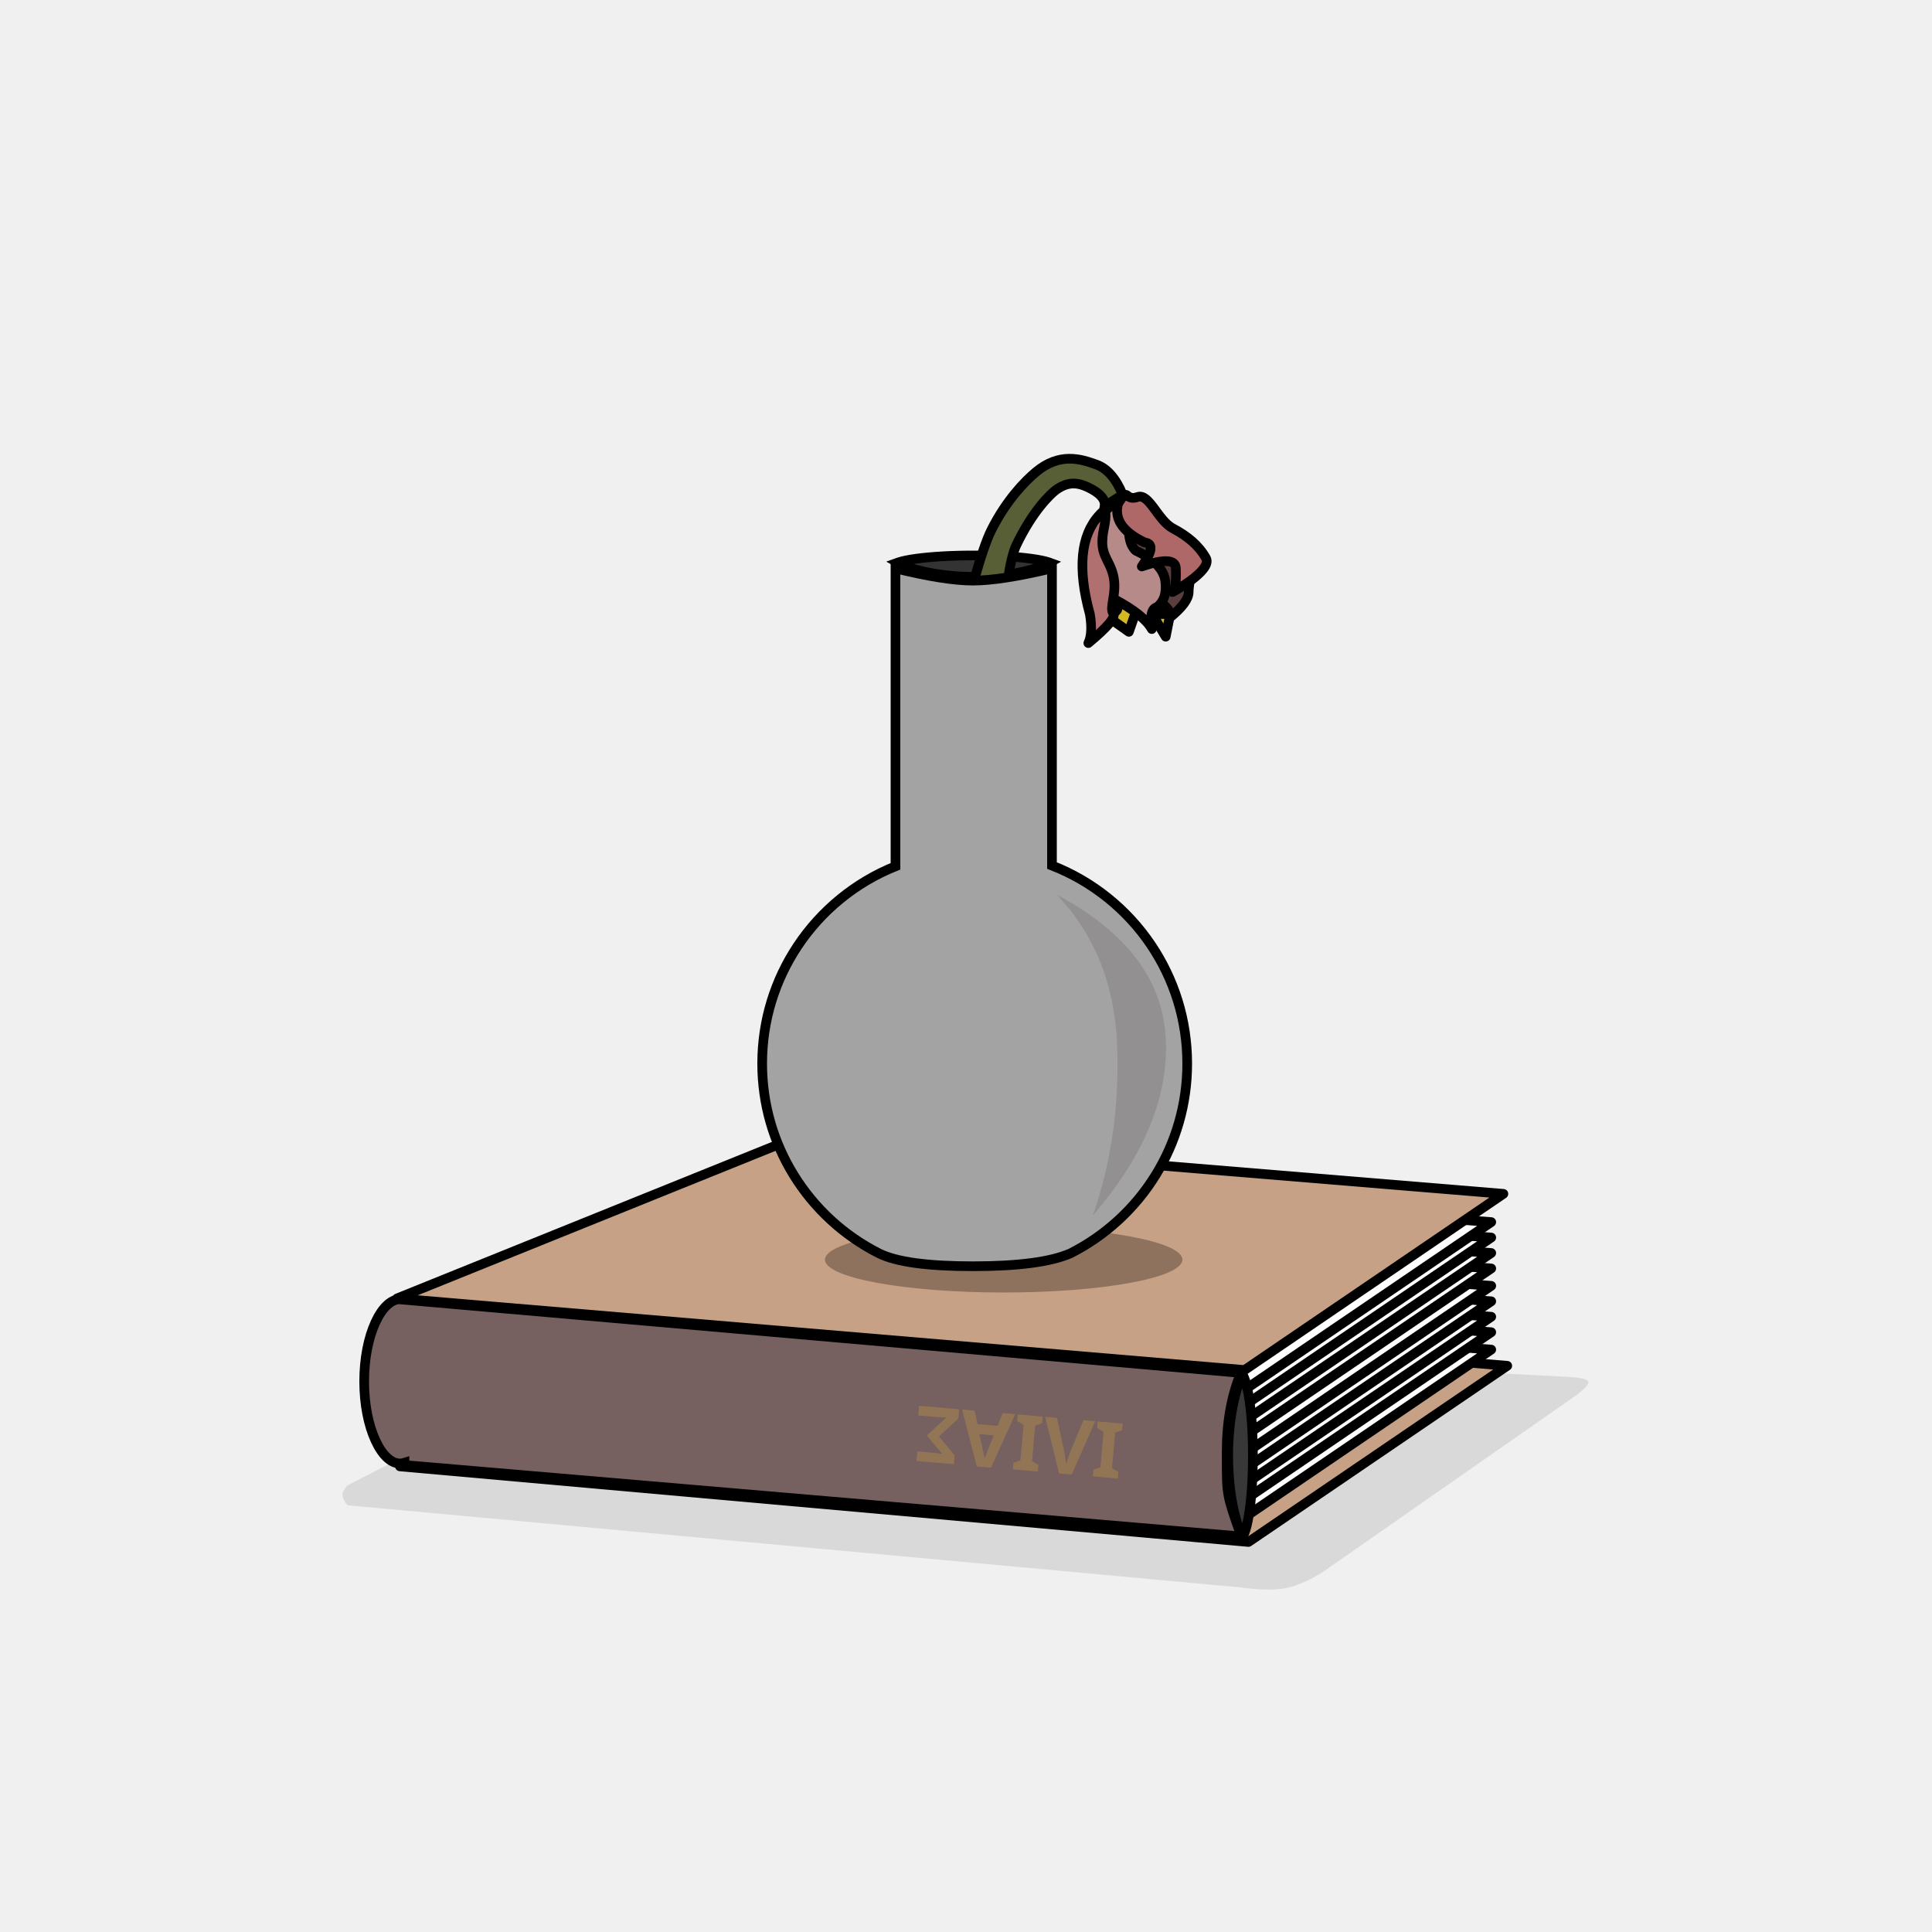
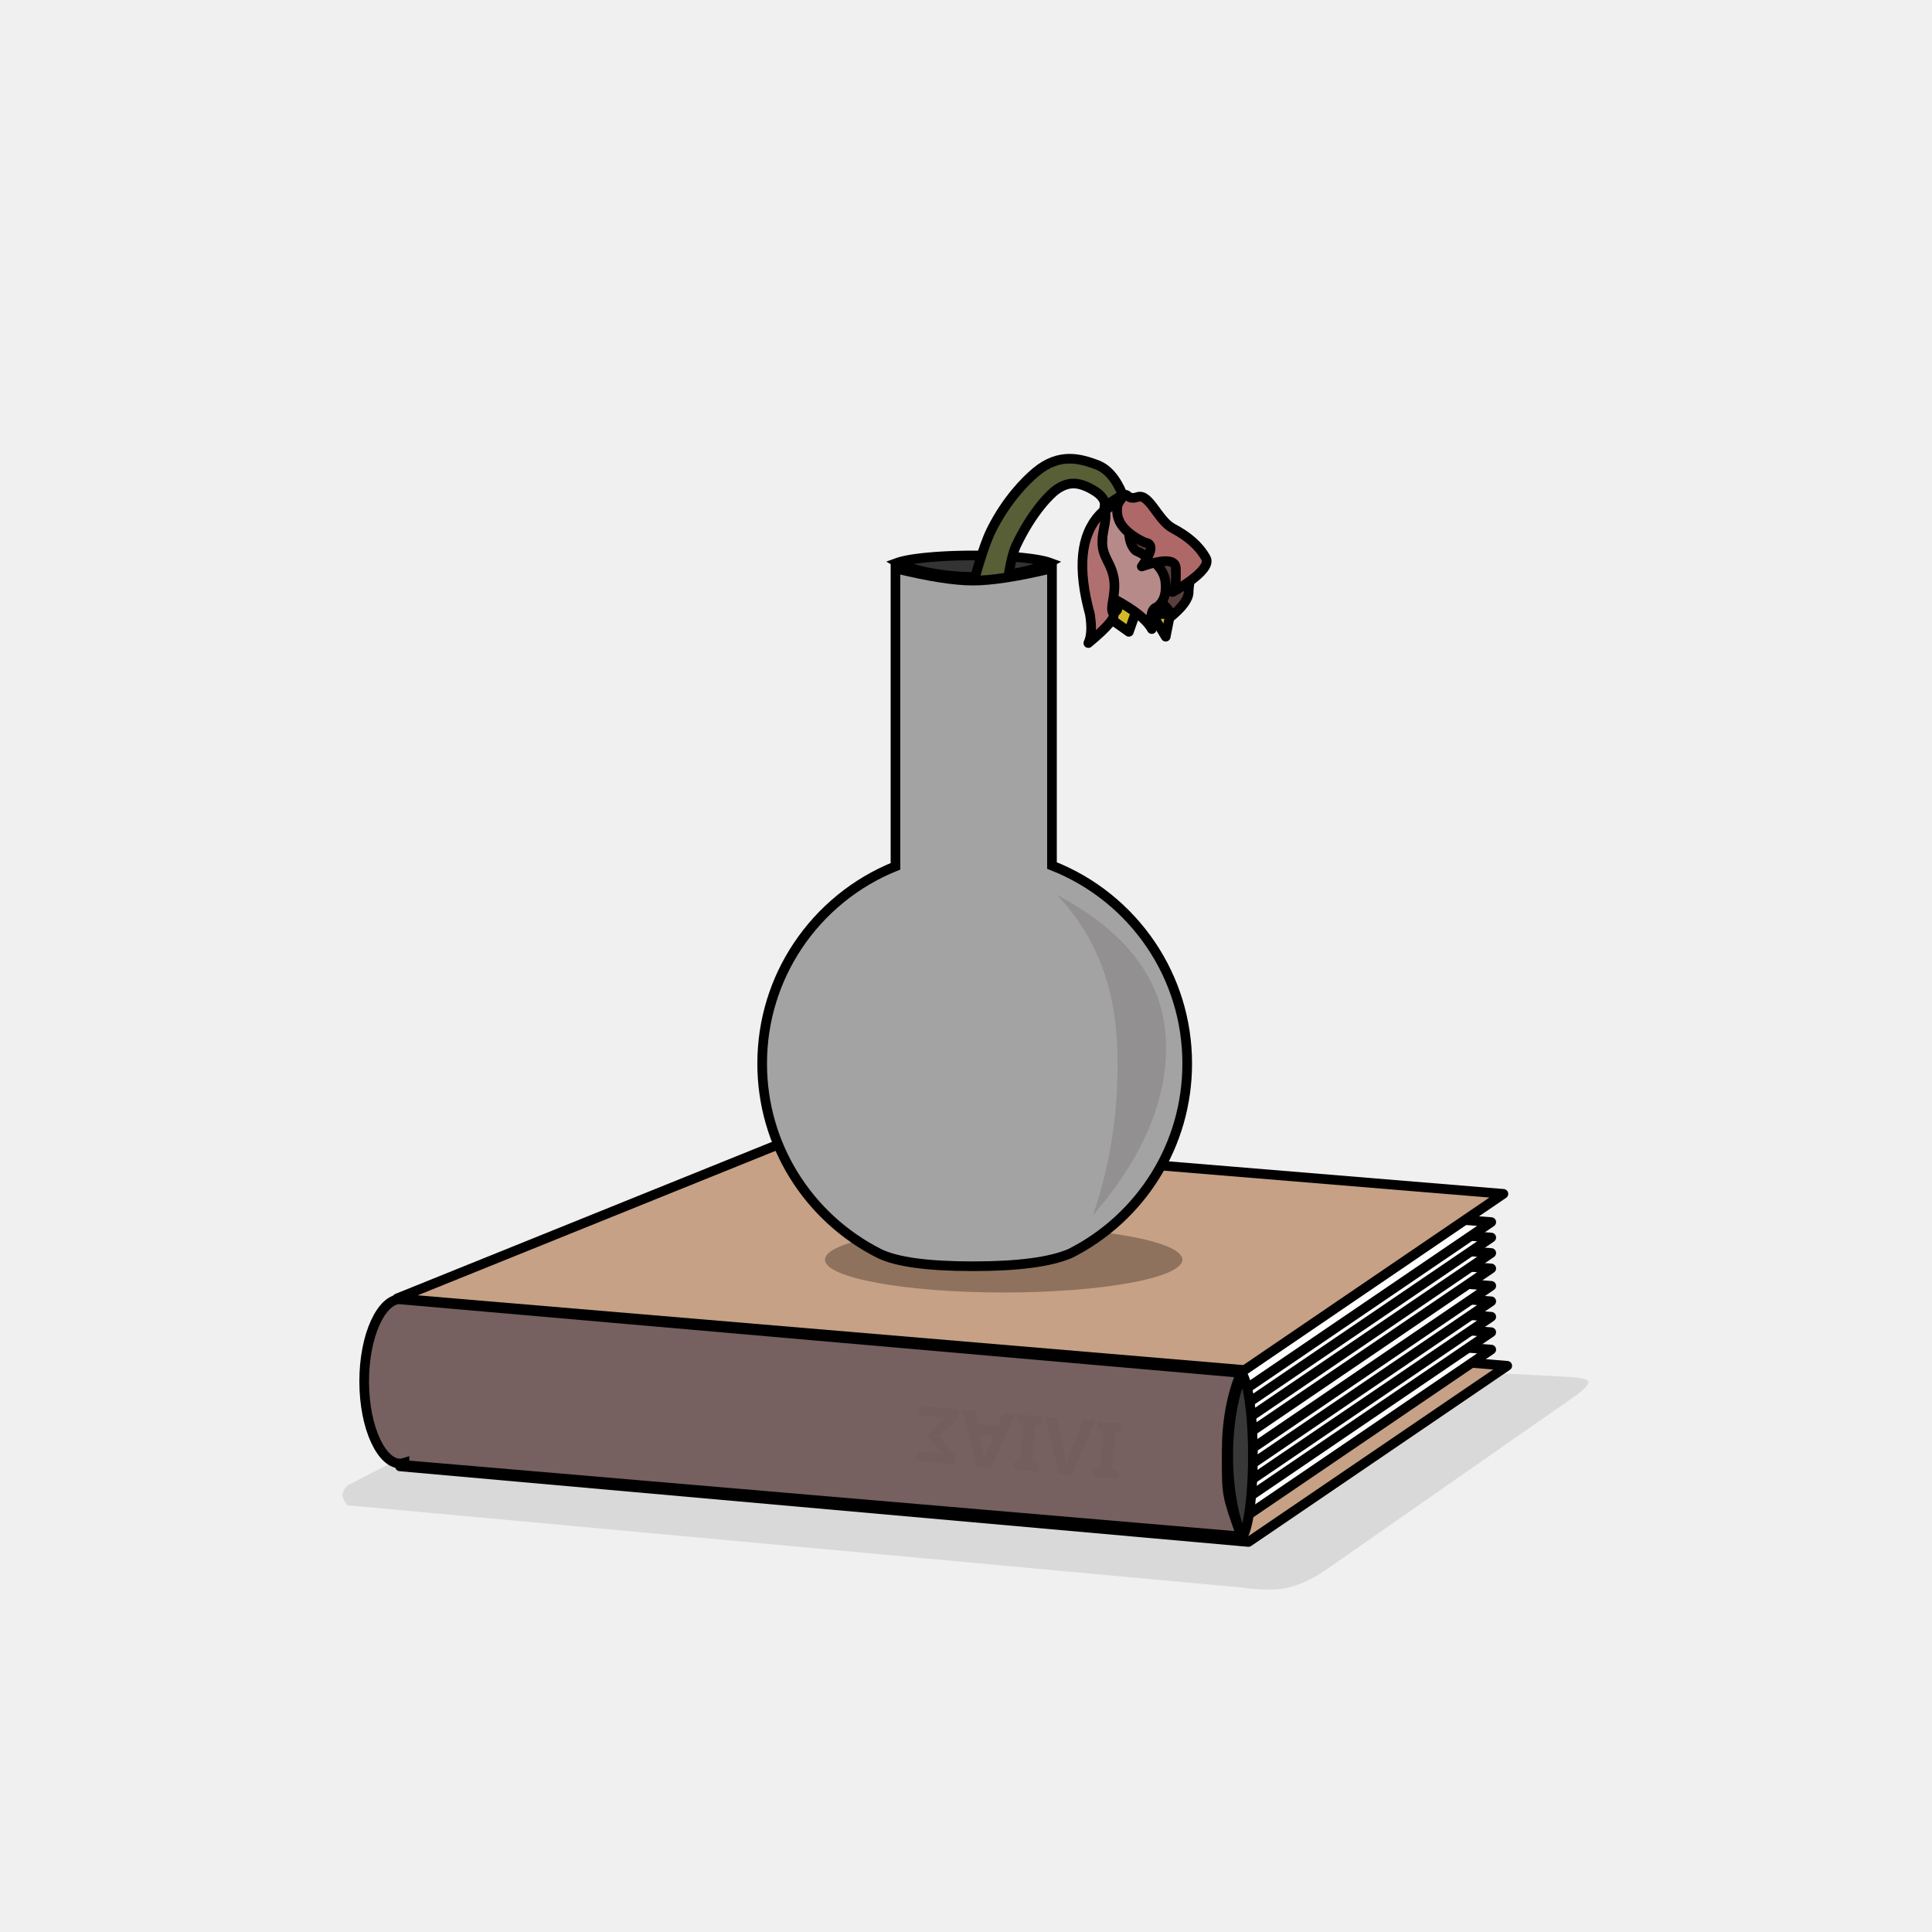
<svg xmlns="http://www.w3.org/2000/svg" width="1000px" height="1000px" viewBox="0 0 1000 1000" version="1.1">
  <g id="Wisdom...-Not-Quite" stroke="none" stroke-width="1" fill="none" fill-rule="evenodd">
    <path d="M177.28,773.754 C177.28,775.262 178.134,777.053 179.841,779.124 L641.539,821.588 C653.019,823.163 661.658,823.163 667.457,821.588 C673.256,820.012 679.203,817.234 685.296,813.254 L815.95,722.124 C820.085,719.016 822.153,716.755 822.153,715.341 C822.153,713.928 818.412,713.022 810.931,712.624 L336.592,687.994 L179.841,768.869 C178.134,770.617 177.28,772.245 177.28,773.754 Z" id="?" fill-opacity="0.263" fill="#9B9B9B" />
    <g id="Βοοκ" transform="translate(186, 587.8646)">
      <polygon id="Bottom-Cover" stroke="#000000" stroke-width="5" fill="#C6A185" stroke-linejoin="round" points="594.154 119.068 230.098 89 21 171.135 460.195 210.259" />
      <polygon id="Paper" stroke="#000000" stroke-width="5" fill="#FFFFFF" stroke-linejoin="round" points="585.868 110.684 223.212 83.259 13.873 164.495 454.161 200.259" />
      <polygon id="Paper" stroke="#000000" stroke-width="5" fill="#FFFFFF" stroke-linejoin="round" points="585.868 101.684 223.212 74.259 13.873 155.495 454.161 191.259" />
      <polygon id="Paper" stroke="#000000" stroke-width="5" fill="#FFFFFF" stroke-linejoin="round" points="585.868 93.684 223.212 66.259 13.873 147.495 454.161 183.259" />
      <polygon id="Paper" stroke="#000000" stroke-width="5" fill="#FFFFFF" stroke-linejoin="round" points="585.868 85.684 223.212 58.259 13.873 139.495 454.161 175.259" />
      <polygon id="Paper" stroke="#000000" stroke-width="5" fill="#FFFFFF" stroke-linejoin="round" points="585.868 77.684 223.212 50.259 13.873 131.495 454.161 167.259" />
      <polygon id="Paper" stroke="#000000" stroke-width="5" fill="#FFFFFF" stroke-linejoin="round" points="585.868 68.684 223.212 41.259 13.873 122.495 454.161 158.259" />
      <polygon id="Paper" stroke="#000000" stroke-width="5" fill="#FFFFFF" stroke-linejoin="round" points="585.868 60.684 223.212 33.259 13.873 114.495 454.161 150.259" />
      <polygon id="Paper" stroke="#000000" stroke-width="5" fill="#FFFFFF" stroke-linejoin="round" points="585.868 52.684 223.212 25.259 13.873 106.495 454.161 142.259" />
      <polygon id="Paper" stroke="#000000" stroke-width="5" fill="#FFFFFF" stroke-linejoin="round" points="585.868 44.684 223.212 17.259 13.873 98.495 454.161 134.259" />
      <path d="M20.598,84.646 L456.306,122.743 C451.405,134.551 448.936,148.132 448.936,163.497 L448.936,163.497 L448.936,164.197 L448.935,165.552 L448.935,166.207 L448.934,167.474 C448.926,185.854 449.076,186.313 456.083,206.12 C456.235,206.55 456.39,206.99 456.549,207.439 L456.549,207.439 L23.372,170.449 L23.371,169.262 C20.169,170.268 17.204,169.173 14.553,166.79 C12.213,164.686 10.134,161.601 8.374,157.806 C4.725,149.94 2.5,139.097 2.5,127.135 C2.5,115.255 4.695,104.477 8.3,96.624 C10.042,92.828 12.102,89.732 14.422,87.6 C16.326,85.85 18.393,84.764 20.598,84.646 L20.598,84.646 Z" id="Path" stroke="#000000" stroke-width="5" fill="#766060" />
      <polygon id="Top-Cover" stroke="#000000" stroke-width="5" fill="#C6A185" stroke-linejoin="round" points="592.154 30.068 228.098 0 19.531 84.193 458.195 121.259" />
      <path d="M457.402,124.087 C457.625,124.459 457.837,124.917 458.052,125.447 C458.92,127.579 459.685,130.708 460.338,134.585 C461.677,142.531 462.5,153.51 462.5,165.635 C462.5,177.761 461.677,188.74 460.338,196.686 C459.685,200.563 458.92,203.691 458.052,205.823 C457.837,206.353 457.625,206.811 457.403,207.181 L457.401,207.183 L457.38,207.156 C457.012,206.681 456.646,206.058 456.273,205.31 L456.112,204.981 C454.931,202.516 453.775,198.966 452.77,194.622 C450.987,186.913 449.707,176.76 449.707,165.635 C449.707,154.511 450.987,144.358 452.77,136.649 C453.775,132.305 454.931,128.755 456.112,126.289 C456.595,125.282 457.064,124.476 457.538,123.921 L457.402,124.087 Z" id="Oval" stroke="#000000" stroke-width="5" fill="#383838" />
-       <text id="ΙΛΙΑΣ" transform="translate(339.8686, 158.2149) rotate(-175) translate(-339.8686, -158.2149) " font-family="EBGaramond-Regular_Bold, EB Garamond" font-size="40" font-weight="bold" fill="#FFC328" fill-opacity="0.21">
+       <text id="ΙΛΙΑΣ" transform="translate(339.8686, 158.2149) rotate(-175) translate(-339.8686, -158.2149) " font-family="EBGaramond-Regular_Bold, EB Garamond" font-size="40" font-weight="bold" fill="#745D5D">
        <tspan x="284.369" y="172.215">ΙΛΙΑΣ</tspan>
      </text>
    </g>
    <g id="Dead-flower" transform="translate(392, 237.4405)">
      <ellipse id="Oval" fill="#8E725D" cx="127.5" cy="414.56" rx="92.5" ry="17" />
      <path d="M112,50.06 C123.739,50.06 134.367,50.719 142.06,51.793 C145.831,52.319 148.872,52.936 150.946,53.634 C151.111,53.69 151.269,53.745 151.42,53.801 C150.894,54.111 150.263,54.43 149.539,54.757 C146.96,55.923 143.308,57.116 138.875,58.156 C131.583,59.866 122.216,61.143 112,61.143 C101.784,61.143 92.417,59.866 85.125,58.156 C80.692,57.116 77.04,55.923 74.461,54.757 C73.737,54.43 73.106,54.111 72.58,53.8 C72.731,53.745 72.889,53.69 73.054,53.634 C75.128,52.936 78.169,52.319 81.94,51.793 C89.633,50.719 100.261,50.06 112,50.06 Z" id="Oval" stroke="#000000" stroke-width="5" fill="#333333" />
      <path d="M112,63.643 C115.583,50.795 118.644,41.847 121.182,36.799 C128.975,21.304 138.682,11.485 144.171,6.899 C156.428,-3.341 167.3,0.021 175.624,3.074 C181.173,5.109 185.663,10.29 189.093,18.617 L179.747,24.547 C180.217,21.415 178.036,18.512 173.203,15.838 C165.953,11.826 160.961,11.826 155,15.838 C151.95,17.89 142.384,27.123 134.007,44.794 C132.314,48.365 130.815,54.648 129.508,63.643 L129.508,89.588 L112,89.588 L112,63.643 Z" id="Path-2" stroke="#000000" stroke-width="5" fill="#585F36" />
      <polygon id="Path-7" stroke="#000000" stroke-width="5" fill="#D3BA25" stroke-linejoin="round" points="189.093 69.003 186.207 78.293 182.222 82.444 192.295 89.588 195.497 80.441 193.954 76.728 189.093 51.173" />
      <polygon id="Path-8" stroke="#000000" stroke-width="5" fill="#D3BA25" stroke-linejoin="round" points="200.37 61.38 206.777 84.454 211.365 92.111 213.697 80.39 209.402 80.39 204.789 63.643" />
      <path d="M152.5,56.741 L152.502,210.558 C173.552,218.779 191.448,233.298 203.875,251.797 C215.638,269.306 222.5,290.381 222.5,313.06 C222.5,334.178 216.55,353.907 206.232,370.659 C195.572,387.969 180.251,402.103 162.017,411.309 C151.653,415.794 134.826,417.962 111.577,417.962 C88.339,417.962 72.124,415.818 62.998,411.319 C44.758,402.111 29.431,387.974 18.768,370.659 C8.45,353.907 2.5,334.178 2.5,313.06 C2.5,290.571 9.248,269.658 20.831,252.237 C33.074,233.822 50.717,219.307 71.5,210.954 L71.5,210.954 L71.5,56.763 C88.651,60.989 102.011,63.081 111.577,63.081 C121.157,63.081 134.799,60.981 152.5,56.741 L152.5,56.741 Z" id="Path" stroke="#000000" stroke-width="5" fill="#A3A3A3" />
      <path d="M209.402,74.82 C213.202,77.841 214.479,80.382 213.233,82.444 C219.905,77.057 223.241,72.576 223.241,69.003 C223.241,63.643 226.617,51.555 223.241,51.555 C220.99,51.555 216.377,48.111 209.402,41.223 L193.954,30.114 L184.836,27.35 L189.093,53.56 L209.402,74.82 Z" id="Path-6" stroke="#000000" stroke-width="5" fill="#5A3E3E" stroke-linejoin="round" />
      <path d="M184.836,72.71 C195.068,78.177 201.513,83.327 204.171,88.16 C203.212,81.277 204.1,77.493 206.837,76.808 C210.497,74.02 211.938,69.542 211.16,63.373 C210.383,57.204 205.275,51.933 195.837,47.56 C192.262,44.163 191.369,37.427 193.156,27.35 C194.943,17.273 190.464,17.273 179.719,27.35 L176.544,63.643 L184.836,72.71 Z" id="Path-4" stroke="#000000" stroke-width="5" fill="#B78A8A" stroke-linejoin="round" />
      <path d="M177.119,29.036 C167.299,39.615 165.635,56.758 172.128,80.466 C173.221,87.031 172.95,92.012 171.315,95.41 C181.376,87.065 185.671,81.929 184.198,80.001 C181.99,77.11 186.407,69.338 184.198,60.313 C181.99,51.287 176.594,49.757 179.292,36.581 C181.09,27.797 180.366,25.282 177.119,29.036 Z" id="Path-3" stroke="#000000" stroke-width="5" fill="#B17070" stroke-linejoin="round" />
      <path d="M186.402,24.679 C185.159,32.085 189.869,38.309 200.534,43.353 C205.04,43.87 204.524,48.003 198.986,55.751 C210.442,51.851 216.315,52.11 216.603,56.529 C216.872,63.992 216.332,68.123 214.983,68.92 C212.959,70.116 235.946,58.04 232.178,51.417 C228.411,44.794 222.621,40.029 214.983,35.988 C207.345,31.948 202.798,17.744 196.861,19.792 C190.923,21.841 191.784,16.388 189.093,19.792 C187.299,22.062 186.402,23.691 186.402,24.679 Z" id="Path-5" stroke="#000000" stroke-width="5" fill="#AF6868" stroke-linejoin="round" />
      <path d="M155,225.686 C190.891,244.802 209.679,269.459 211.365,299.658 C213.051,329.858 200.484,360.533 173.664,391.683 C183.316,363.879 187.498,334.377 186.207,303.179 C184.917,271.98 174.515,246.149 155,225.686 Z" id="Path-9" fill="#929090" />
    </g>
  </g>
</svg>
